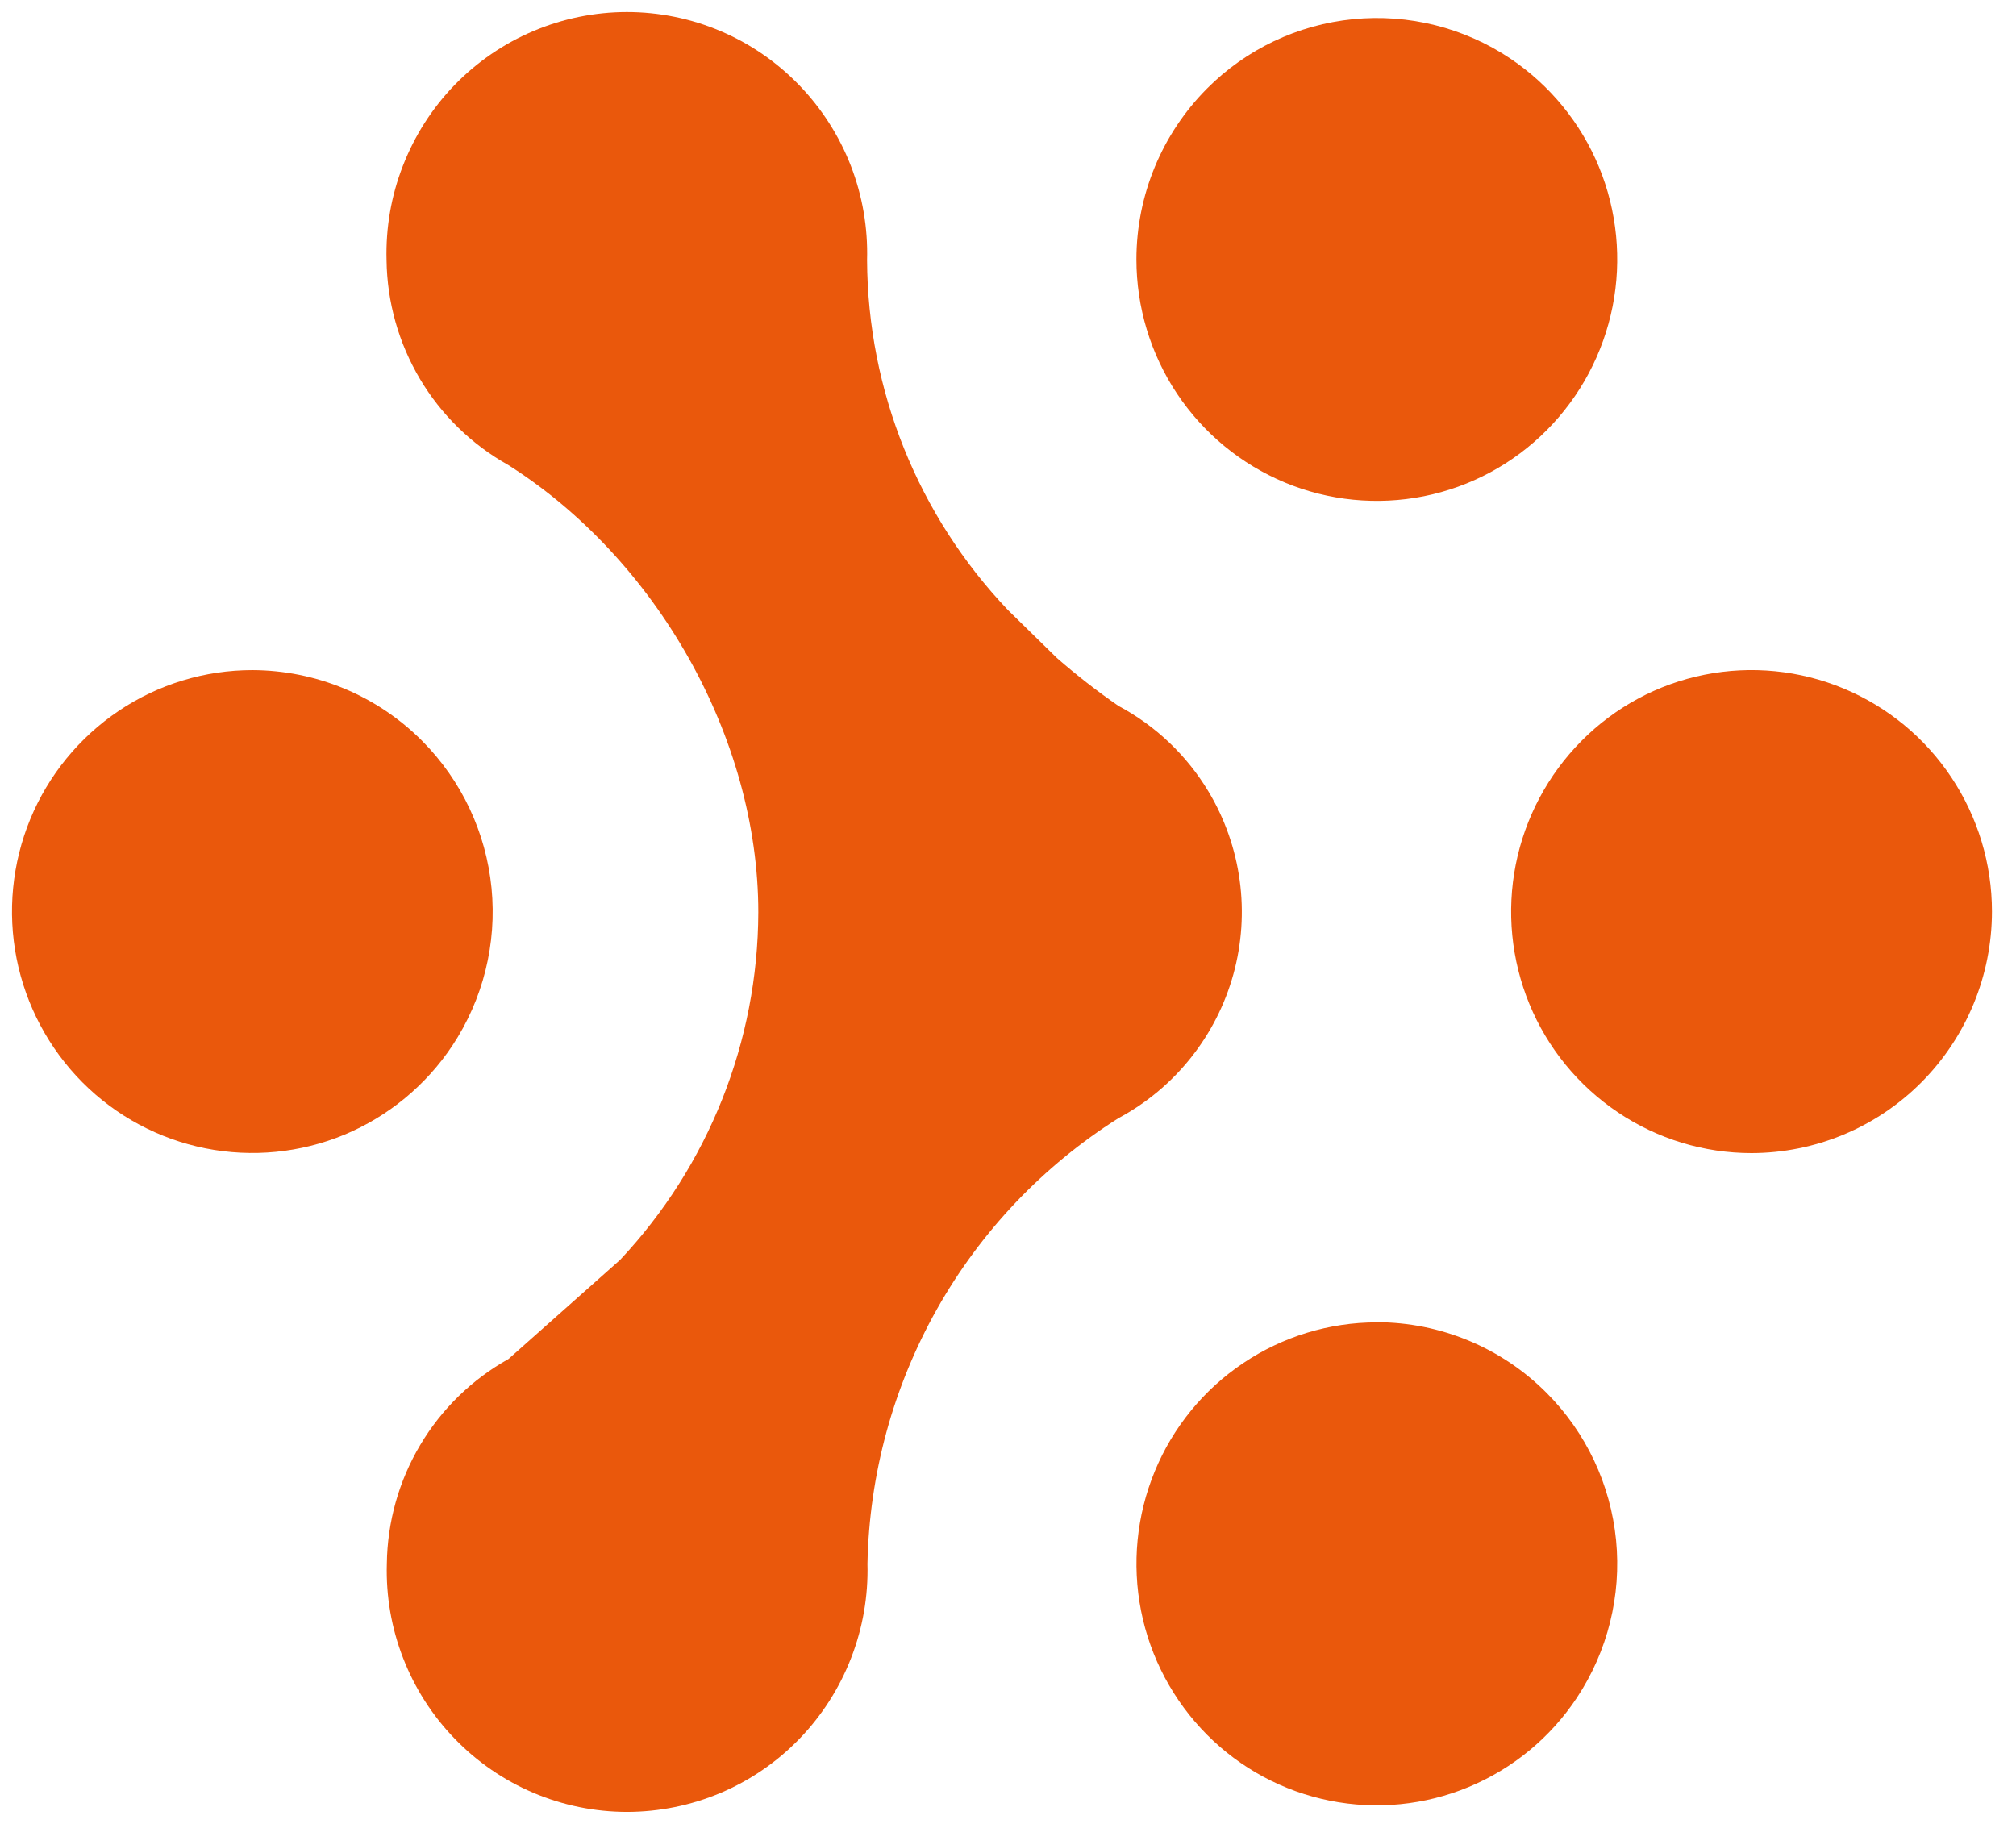
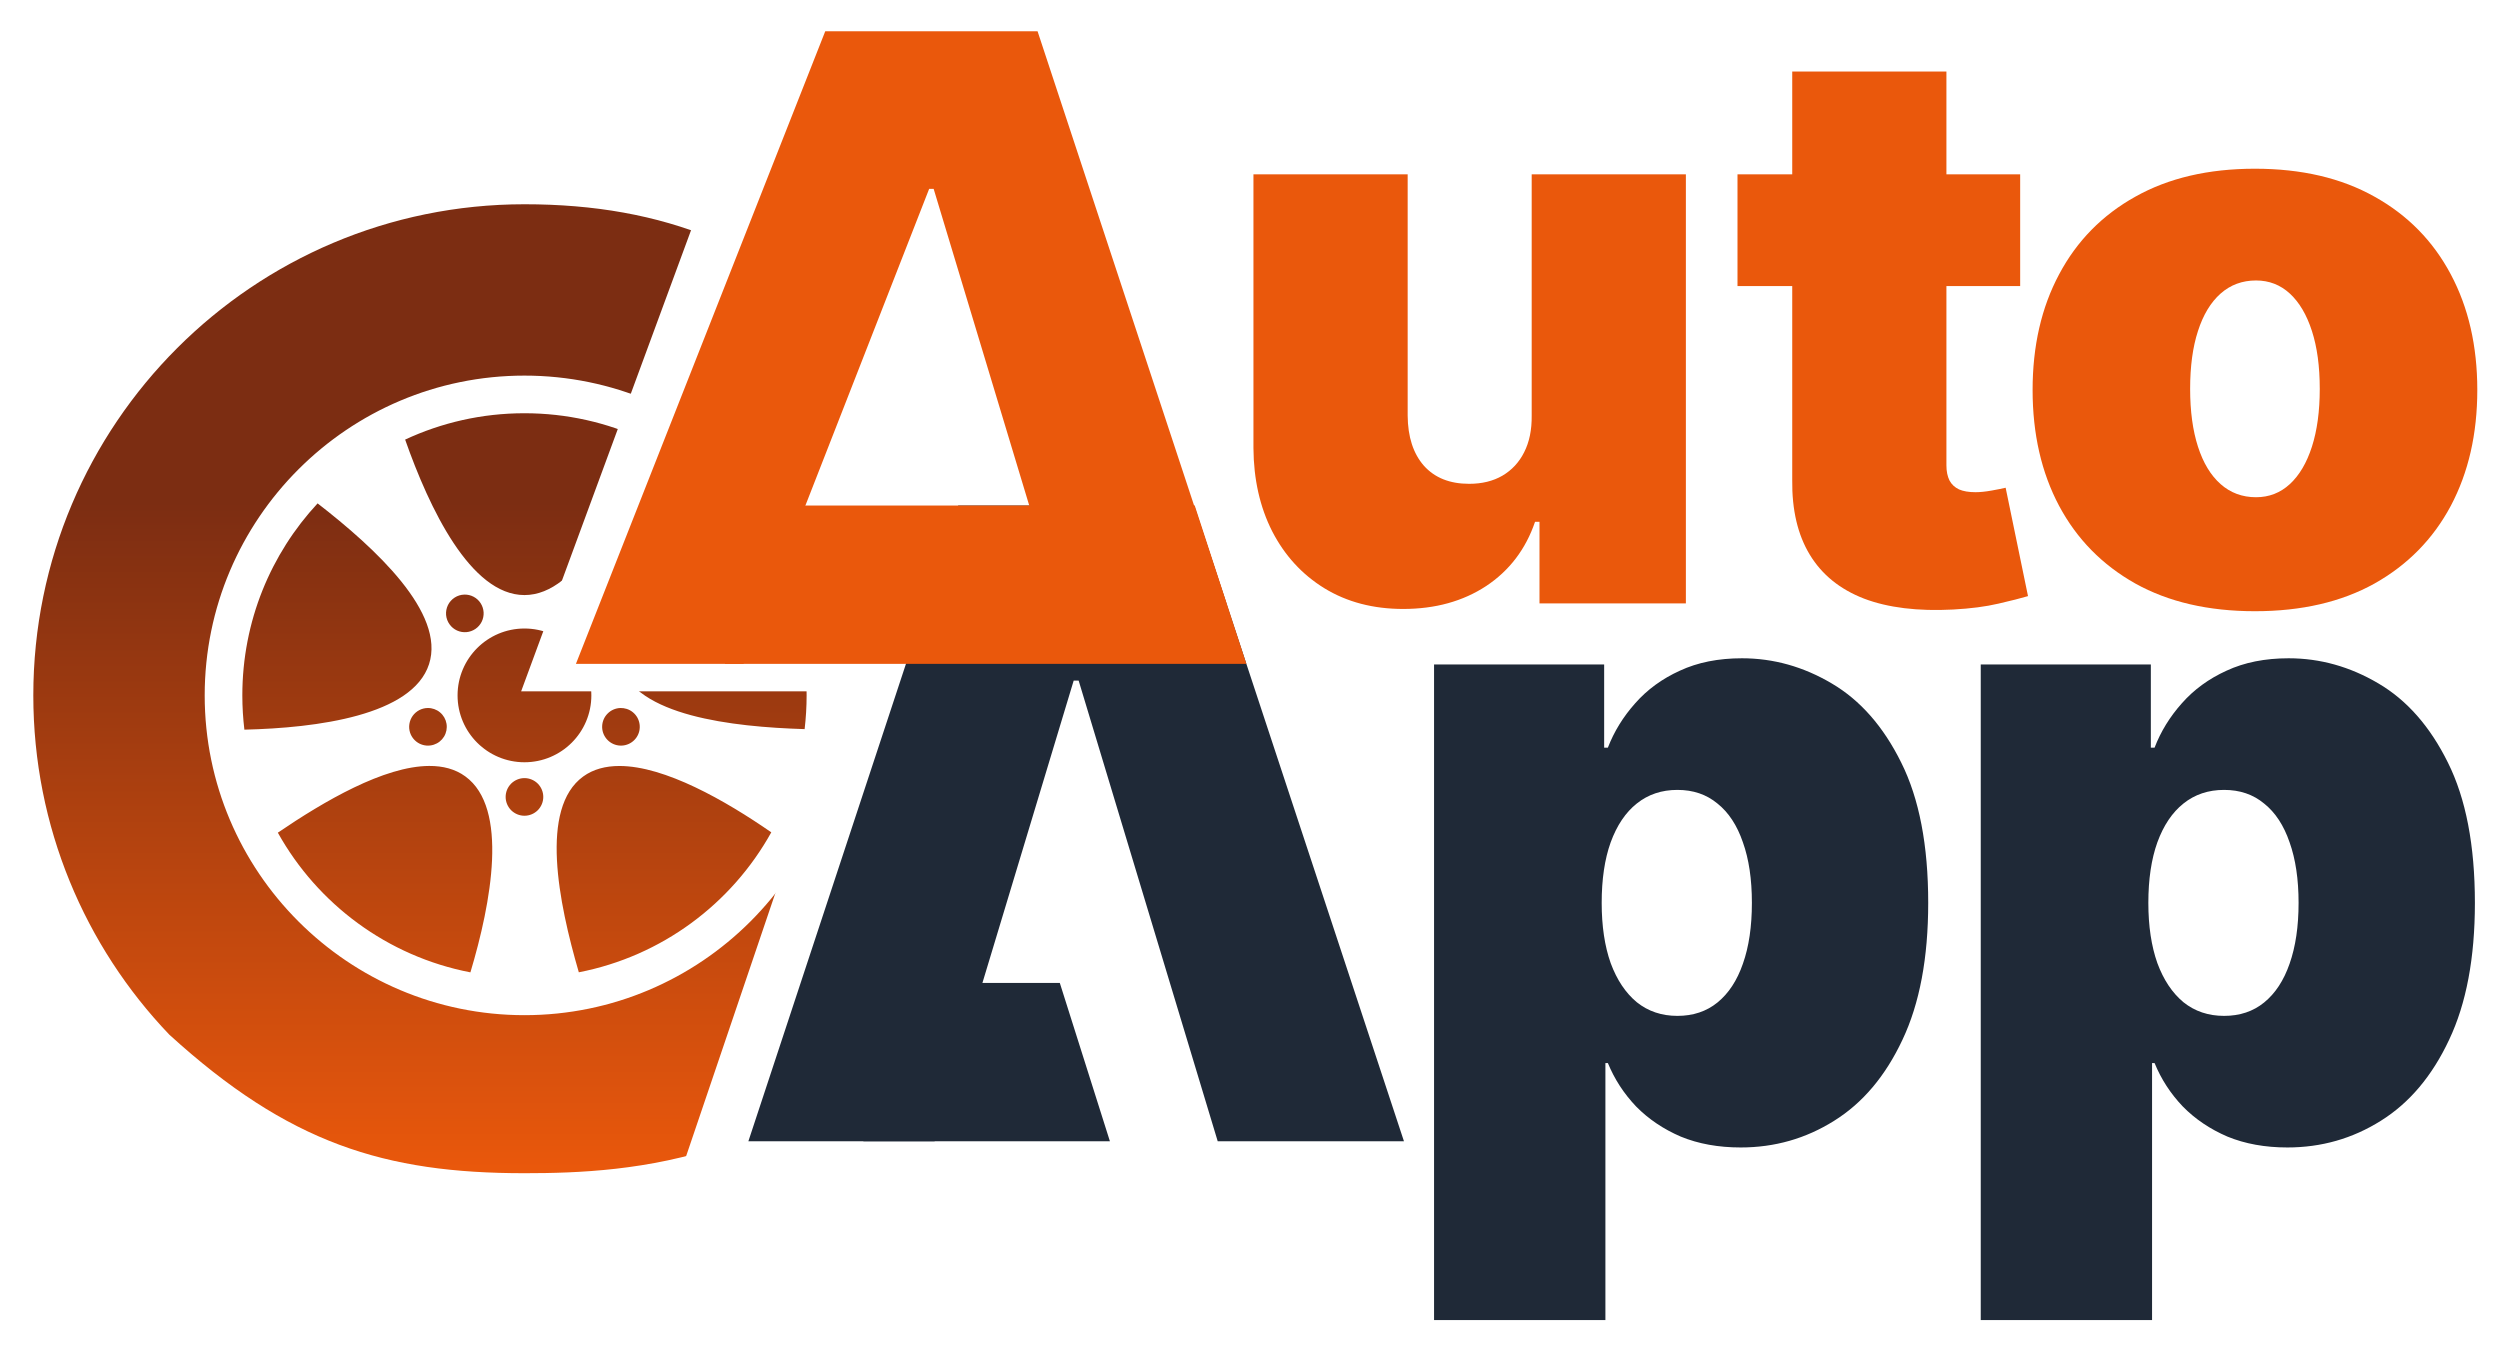
- <svg xmlns="http://www.w3.org/2000/svg" width="42" height="38" viewBox="0 0 42 38" fill="none">
-   <path d="M17.73 34.547C17.974 33.921 18.09 33.253 18.072 32.581C18.109 30.721 18.606 28.898 19.519 27.276C20.43 25.657 21.729 24.29 23.299 23.297C23.881 22.986 24.393 22.559 24.804 22.044C25.216 21.528 25.519 20.934 25.695 20.299C25.871 19.663 25.916 18.998 25.827 18.344C25.738 17.69 25.518 17.061 25.179 16.495C24.727 15.739 24.075 15.119 23.299 14.706C22.854 14.398 22.427 14.065 22.019 13.709L20.998 12.709C19.127 10.742 18.077 8.134 18.064 5.419C18.083 4.747 17.968 4.079 17.725 3.452C17.482 2.826 17.115 2.255 16.648 1.772C16.182 1.291 15.625 0.907 15.008 0.646C14.391 0.384 13.728 0.25 13.058 0.25C12.388 0.251 11.726 0.386 11.109 0.648C10.493 0.909 9.935 1.292 9.469 1.772C9.002 2.256 8.637 2.827 8.394 3.454C8.15 4.08 8.035 4.748 8.053 5.42C8.064 6.292 8.304 7.145 8.749 7.895C9.193 8.643 9.826 9.261 10.585 9.686C13.659 11.631 15.798 15.35 15.798 19.008C15.79 21.699 14.761 24.287 12.918 26.249L10.593 28.314C9.834 28.738 9.2 29.355 8.755 30.105C8.309 30.854 8.07 31.709 8.059 32.581C8.04 33.253 8.155 33.921 8.399 34.547C8.642 35.174 9.008 35.745 9.475 36.227C9.941 36.709 10.499 37.092 11.116 37.354C11.732 37.615 12.395 37.75 13.065 37.75C13.735 37.749 14.398 37.614 15.015 37.353C15.631 37.091 16.189 36.709 16.655 36.227C17.122 35.744 17.487 35.173 17.73 34.547Z" fill="#EA580C" />
-   <path d="M24.52 8.2C23.969 7.372 23.675 6.399 23.675 5.404C23.676 4.071 24.204 2.792 25.144 1.847C25.961 1.025 27.039 0.513 28.193 0.399C29.346 0.285 30.504 0.575 31.467 1.221C32.291 1.775 32.933 2.56 33.312 3.479C33.69 4.398 33.789 5.409 33.596 6.384C33.402 7.359 32.926 8.256 32.225 8.961C31.527 9.665 30.635 10.145 29.663 10.339C28.691 10.533 27.683 10.434 26.768 10.053C25.852 9.671 25.07 9.026 24.52 8.2Z" fill="#EA580C" />
-   <path d="M25.902 28.398C26.725 27.845 27.694 27.55 28.684 27.55V27.547C29.342 27.548 29.994 27.679 30.601 27.932C31.209 28.185 31.76 28.556 32.224 29.023C33.044 29.847 33.554 30.93 33.668 32.087C33.782 33.245 33.492 34.406 32.849 35.375C32.3 36.203 31.517 36.848 30.6 37.23C29.685 37.611 28.677 37.711 27.705 37.516C26.733 37.322 25.841 36.842 25.143 36.139C24.442 35.433 23.965 34.536 23.772 33.561C23.579 32.585 23.678 31.575 24.057 30.655C24.435 29.737 25.077 28.951 25.902 28.398Z" fill="#EA580C" />
-   <path d="M40.655 16.198C41.205 17.025 41.499 17.997 41.499 18.991C41.498 20.325 40.97 21.603 40.03 22.549C39.566 23.015 39.015 23.386 38.407 23.639C37.8 23.892 37.148 24.023 36.49 24.024C35.499 24.024 34.531 23.729 33.708 23.176C32.883 22.623 32.241 21.837 31.863 20.919C31.484 19.999 31.385 18.988 31.578 18.013C31.772 17.038 32.248 16.141 32.949 15.435C33.647 14.731 34.54 14.251 35.512 14.057C36.484 13.863 37.492 13.962 38.408 14.344C39.324 14.726 40.106 15.371 40.655 16.198Z" fill="#EA580C" />
-   <path d="M2.475 14.809C3.299 14.256 4.267 13.961 5.258 13.961C5.916 13.963 6.567 14.094 7.174 14.347C7.781 14.6 8.333 14.971 8.797 15.438C9.616 16.262 10.126 17.344 10.24 18.501C10.354 19.658 10.065 20.819 9.422 21.788C8.872 22.614 8.09 23.259 7.174 23.641C6.259 24.02 5.251 24.119 4.28 23.925C3.308 23.731 2.416 23.252 1.717 22.55C1.016 21.844 0.54 20.948 0.346 19.973C0.153 18.997 0.252 17.987 0.63 17.067C1.009 16.149 1.651 15.363 2.475 14.809Z" fill="#EA580C" />
+ <svg xmlns="http://www.w3.org/2000/svg" width="74" height="40" viewBox="0 0 74 40" fill="none">
+   <mask id="mask0_596_9131" style="mask-type:alpha" maskUnits="userSpaceOnUse" x="0" y="4" width="25" height="33">
+     <path d="M15.426 20.463L21.212 4.76H0V36.087H19.677L24.976 20.463H15.426Z" fill="#D9D9D9" />
+   </mask>
+   <g mask="url(#mask0_596_9131)">
+     <path d="M15.524 6.046C7.495 6.046 0.986 12.555 0.986 20.584C0.986 24.478 2.517 28.015 5.01 30.624C8.546 33.847 11.389 34.727 15.524 34.727C18.696 34.727 23.876 34.415 27.83 29.079C29.617 25.932 30.062 24.489 30.062 20.584C30.062 16.573 28.438 12.941 25.811 10.311C22.83 7.326 19.651 6.046 15.524 6.046ZM15.524 11.118C20.745 11.118 24.989 15.363 24.989 20.584C24.989 25.805 20.745 30.049 15.524 30.049C10.303 30.049 6.059 25.805 6.059 20.584C6.059 15.363 10.303 11.118 15.524 11.118ZM15.524 12.232C14.261 12.232 13.065 12.512 11.992 13.012C12.707 15.046 13.929 17.614 15.524 17.614C17.122 17.614 18.303 15.038 19.035 13.002C17.968 12.508 16.779 12.232 15.524 12.232ZM21.633 14.885C19.919 16.193 17.851 18.151 18.344 19.669C18.838 21.188 21.654 21.516 23.817 21.582C23.855 21.255 23.876 20.922 23.876 20.584C23.876 18.379 23.025 16.376 21.633 14.885ZM9.401 14.9C8.018 16.39 7.173 18.386 7.173 20.584C7.173 20.927 7.194 21.265 7.234 21.598C9.389 21.547 12.206 21.177 12.699 19.661C13.192 18.143 11.11 16.225 9.401 14.9ZM13.743 17.6C13.642 17.603 13.543 17.633 13.458 17.688C13.373 17.743 13.304 17.82 13.259 17.911C13.215 18.002 13.196 18.103 13.204 18.204C13.213 18.305 13.249 18.401 13.309 18.483C13.365 18.561 13.44 18.623 13.528 18.663C13.615 18.703 13.711 18.719 13.807 18.711C13.902 18.703 13.994 18.67 14.073 18.616C14.152 18.562 14.216 18.488 14.259 18.402C14.301 18.316 14.32 18.22 14.315 18.125C14.309 18.029 14.279 17.936 14.227 17.855C14.176 17.775 14.104 17.709 14.019 17.664C13.934 17.619 13.839 17.597 13.743 17.6ZM17.305 17.6C17.209 17.597 17.114 17.619 17.029 17.664C16.945 17.709 16.873 17.775 16.821 17.855C16.769 17.936 16.739 18.029 16.733 18.125C16.728 18.22 16.747 18.316 16.79 18.402C16.832 18.488 16.896 18.562 16.975 18.616C17.054 18.67 17.146 18.703 17.242 18.711C17.337 18.719 17.433 18.703 17.521 18.663C17.608 18.623 17.683 18.561 17.74 18.483C17.799 18.401 17.835 18.305 17.844 18.204C17.853 18.103 17.834 18.002 17.789 17.911C17.744 17.82 17.675 17.743 17.59 17.688C17.505 17.633 17.407 17.603 17.305 17.6ZM15.524 18.604C14.431 18.604 13.544 19.49 13.544 20.584C13.544 21.677 14.431 22.563 15.524 22.563C16.617 22.563 17.504 21.677 17.504 20.584C17.504 19.49 16.617 18.604 15.524 18.604ZM12.66 20.957C12.573 20.958 12.487 20.98 12.41 21.02C12.333 21.061 12.266 21.119 12.215 21.19C12.165 21.261 12.131 21.343 12.118 21.429C12.104 21.515 12.111 21.603 12.138 21.686C12.184 21.826 12.284 21.943 12.415 22.01C12.547 22.077 12.7 22.089 12.84 22.043C12.967 22.002 13.075 21.917 13.144 21.803C13.213 21.689 13.239 21.554 13.217 21.423C13.195 21.291 13.127 21.172 13.025 21.087C12.923 21.001 12.793 20.955 12.66 20.957ZM18.358 20.957C18.219 20.963 18.087 21.02 17.988 21.119C17.889 21.216 17.831 21.348 17.824 21.487C17.817 21.626 17.863 21.762 17.952 21.869C18.041 21.976 18.166 22.046 18.304 22.065C18.442 22.084 18.582 22.051 18.696 21.972C18.811 21.893 18.892 21.774 18.923 21.639C18.954 21.503 18.933 21.361 18.865 21.239C18.796 21.118 18.685 21.027 18.552 20.984C18.49 20.964 18.424 20.955 18.358 20.957ZM12.704 22.672C11.368 22.678 9.596 23.713 8.224 24.647C9.401 26.761 11.469 28.307 13.924 28.782C14.542 26.716 15.064 23.919 13.773 22.981C13.473 22.762 13.108 22.67 12.704 22.672ZM18.335 22.673C17.928 22.673 17.562 22.767 17.262 22.985C15.969 23.924 16.528 26.704 17.133 28.78C19.588 28.303 21.655 26.754 22.83 24.637C21.469 23.695 19.679 22.673 18.335 22.673ZM15.524 23.032C15.377 23.032 15.235 23.091 15.13 23.195C15.026 23.3 14.967 23.441 14.967 23.589C14.967 23.737 15.026 23.878 15.13 23.983C15.235 24.087 15.377 24.146 15.524 24.146C15.672 24.146 15.813 24.087 15.918 23.983C16.022 23.878 16.081 23.737 16.081 23.589C16.081 23.441 16.022 23.3 15.918 23.195C15.813 23.091 15.672 23.032 15.524 23.032Z" fill="url(#paint0_linear_596_9131)" />
+   </g>
+   <path d="M27.665 33.781H22.152L28.363 14.964H35.346L41.557 33.781H36.044L31.928 20.146H31.781L27.665 33.781Z" fill="#1F2937" />
+   <path d="M25.556 29.094L31.37 29.094L32.853 33.781H25.556V29.094Z" fill="#1F2937" />
+   <path d="M42.448 39.074V19.669H47.483V22.131H47.593C47.777 21.653 48.047 21.215 48.402 20.817C48.757 20.413 49.198 20.091 49.725 19.852C50.252 19.607 50.864 19.485 51.562 19.485C52.494 19.485 53.379 19.733 54.218 20.229C55.063 20.725 55.749 21.506 56.276 22.572C56.809 23.638 57.075 25.022 57.075 26.725C57.075 28.354 56.821 29.705 56.313 30.777C55.81 31.849 55.137 32.648 54.291 33.175C53.452 33.702 52.53 33.965 51.526 33.965C50.864 33.965 50.273 33.858 49.752 33.644C49.238 33.423 48.797 33.126 48.429 32.752C48.068 32.373 47.789 31.944 47.593 31.466H47.52V39.074H42.448ZM47.41 26.725C47.41 27.411 47.498 28.005 47.676 28.508C47.86 29.004 48.117 29.39 48.448 29.665C48.785 29.935 49.186 30.07 49.651 30.07C50.117 30.07 50.512 29.938 50.837 29.674C51.167 29.405 51.419 29.022 51.59 28.526C51.768 28.024 51.856 27.423 51.856 26.725C51.856 26.027 51.768 25.43 51.59 24.933C51.419 24.431 51.167 24.048 50.837 23.785C50.512 23.515 50.117 23.381 49.651 23.381C49.186 23.381 48.785 23.515 48.448 23.785C48.117 24.048 47.86 24.431 47.676 24.933C47.498 25.43 47.41 26.027 47.41 26.725Z" fill="#1F2937" />
+   <path d="M58.63 39.074V19.669H63.665V22.131H63.775C63.959 21.653 64.228 21.215 64.583 20.817C64.939 20.413 65.38 20.091 65.906 19.852C66.433 19.607 67.046 19.485 67.744 19.485C68.675 19.485 69.56 19.733 70.4 20.229C71.245 20.725 71.931 21.506 72.458 22.572C72.99 23.638 73.257 25.022 73.257 26.725C73.257 28.354 73.003 29.705 72.494 30.777C71.992 31.849 71.318 32.648 70.473 33.175C69.634 33.702 68.712 33.965 67.707 33.965C67.046 33.965 66.455 33.858 65.934 33.644C65.419 33.423 64.978 33.126 64.611 32.752C64.249 32.373 63.971 31.944 63.775 31.466H63.701V39.074H58.63ZM63.591 26.725C63.591 27.411 63.68 28.005 63.858 28.508C64.041 29.004 64.299 29.39 64.629 29.665C64.966 29.935 65.367 30.07 65.833 30.07C66.299 30.07 66.694 29.938 67.018 29.674C67.349 29.405 67.6 29.022 67.772 28.526C67.949 28.024 68.038 27.423 68.038 26.725C68.038 26.027 67.949 25.43 67.772 24.933C67.6 24.431 67.349 24.048 67.018 23.785C66.694 23.515 66.299 23.381 65.833 23.381C65.367 23.381 64.966 23.515 64.629 23.785C64.299 24.048 64.041 24.431 63.858 24.933C63.68 25.43 63.591 26.027 63.591 26.725Z" fill="#1F2937" />
+   <path d="M45.338 12.304V5.16H49.902V17.86H45.569V15.446H45.437C45.161 16.256 44.679 16.89 43.99 17.347C43.301 17.799 42.483 18.025 41.534 18.025C40.647 18.025 39.87 17.821 39.203 17.413C38.541 17.006 38.026 16.443 37.657 15.727C37.293 15.01 37.108 14.189 37.102 13.263V5.16H41.667V12.304C41.672 12.932 41.832 13.425 42.146 13.784C42.466 14.142 42.912 14.321 43.486 14.321C43.866 14.321 44.194 14.241 44.47 14.081C44.751 13.916 44.966 13.684 45.115 13.387C45.269 13.084 45.343 12.723 45.338 12.304Z" fill="#EA580C" />
+   <path d="M59.797 5.16V8.467H51.43V5.16H59.797ZM53.05 2.117H57.614V13.775C57.614 13.952 57.645 14.101 57.705 14.222C57.766 14.338 57.86 14.426 57.986 14.486C58.113 14.542 58.276 14.569 58.474 14.569C58.612 14.569 58.772 14.553 58.954 14.52C59.141 14.486 59.279 14.459 59.367 14.437L60.029 17.645C59.825 17.706 59.533 17.78 59.152 17.868C58.777 17.956 58.331 18.014 57.813 18.042C56.766 18.097 55.886 17.989 55.175 17.719C54.464 17.444 53.929 17.011 53.571 16.421C53.213 15.832 53.039 15.093 53.05 14.205V2.117Z" fill="#EA580C" />
+   <path d="M66.746 18.092C65.368 18.092 64.189 17.819 63.207 17.273C62.226 16.722 61.474 15.956 60.95 14.974C60.426 13.988 60.165 12.844 60.165 11.543C60.165 10.242 60.426 9.101 60.95 8.12C61.474 7.133 62.226 6.367 63.207 5.821C64.189 5.27 65.368 4.994 66.746 4.994C68.124 4.994 69.304 5.27 70.285 5.821C71.266 6.367 72.019 7.133 72.543 8.12C73.066 9.101 73.328 10.242 73.328 11.543C73.328 12.844 73.066 13.988 72.543 14.974C72.019 15.956 71.266 16.722 70.285 17.273C69.304 17.819 68.124 18.092 66.746 18.092ZM66.779 14.718C67.165 14.718 67.499 14.588 67.78 14.329C68.061 14.07 68.279 13.701 68.433 13.222C68.587 12.742 68.665 12.171 68.665 11.51C68.665 10.843 68.587 10.272 68.433 9.798C68.279 9.319 68.061 8.949 67.78 8.69C67.499 8.431 67.165 8.302 66.779 8.302C66.371 8.302 66.022 8.431 65.729 8.69C65.437 8.949 65.214 9.319 65.06 9.798C64.905 10.272 64.828 10.843 64.828 11.51C64.828 12.171 64.905 12.742 65.06 13.222C65.214 13.701 65.437 14.07 65.729 14.329C66.022 14.588 66.371 14.718 66.779 14.718Z" fill="#EA580C" />
+   <path d="M22.008 19.651H17.047L24.427 0.926H30.712L36.301 17.86H31.34L27.636 5.59H27.503L22.008 19.651Z" fill="#EA580C" />
+   <path d="M21.459 14.964L35.364 14.964L36.893 19.651H21.459V14.964Z" fill="#EA580C" />
+   <defs>
+     <linearGradient id="paint0_linear_596_9131" x1="15.524" y1="6.046" x2="15.524" y2="34.727" gradientUnits="userSpaceOnUse">
+       <stop offset="0.307" stop-color="#7C2D12" />
+       <stop offset="1" stop-color="#EA580C" />
+     </linearGradient>
+   </defs>
</svg>
